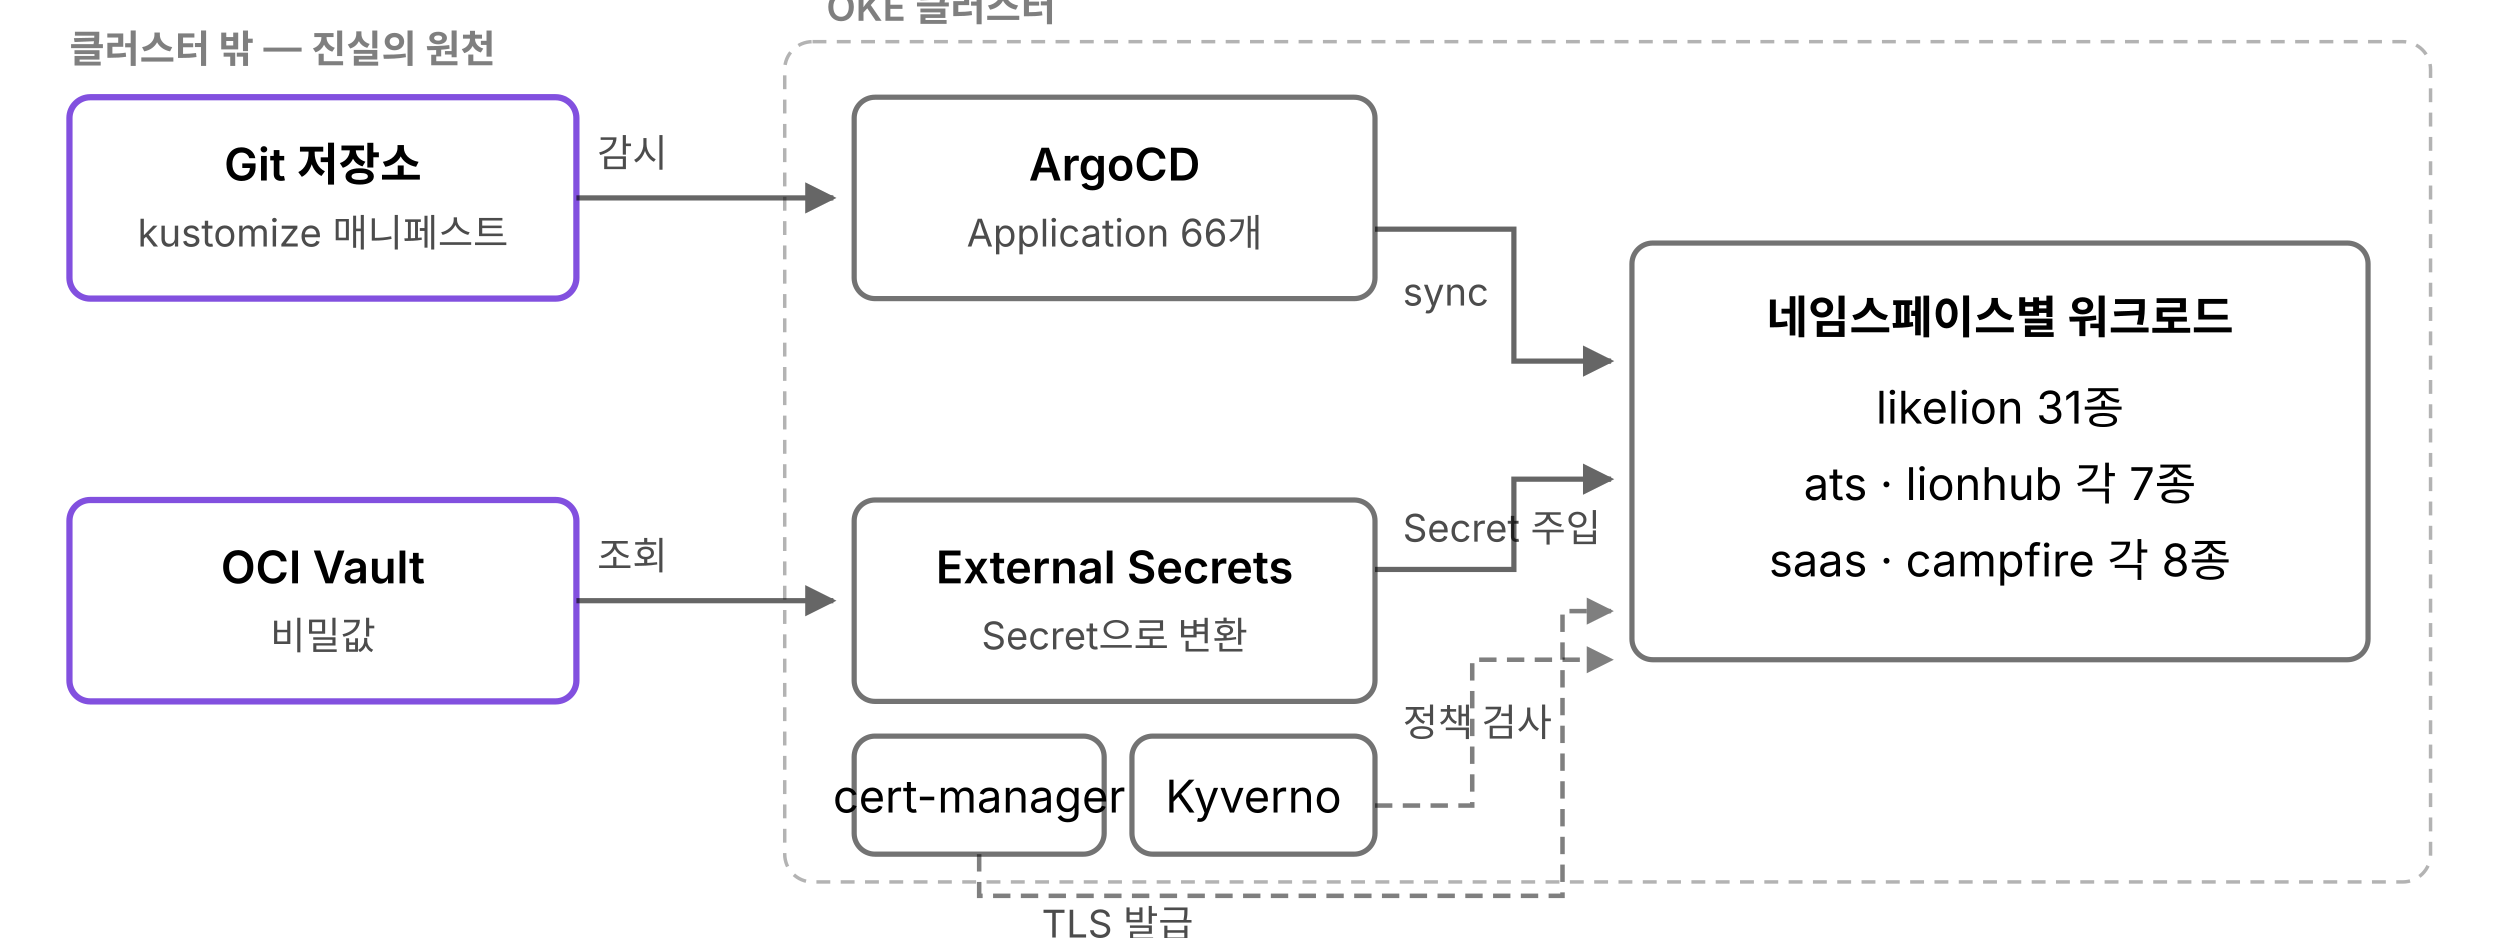
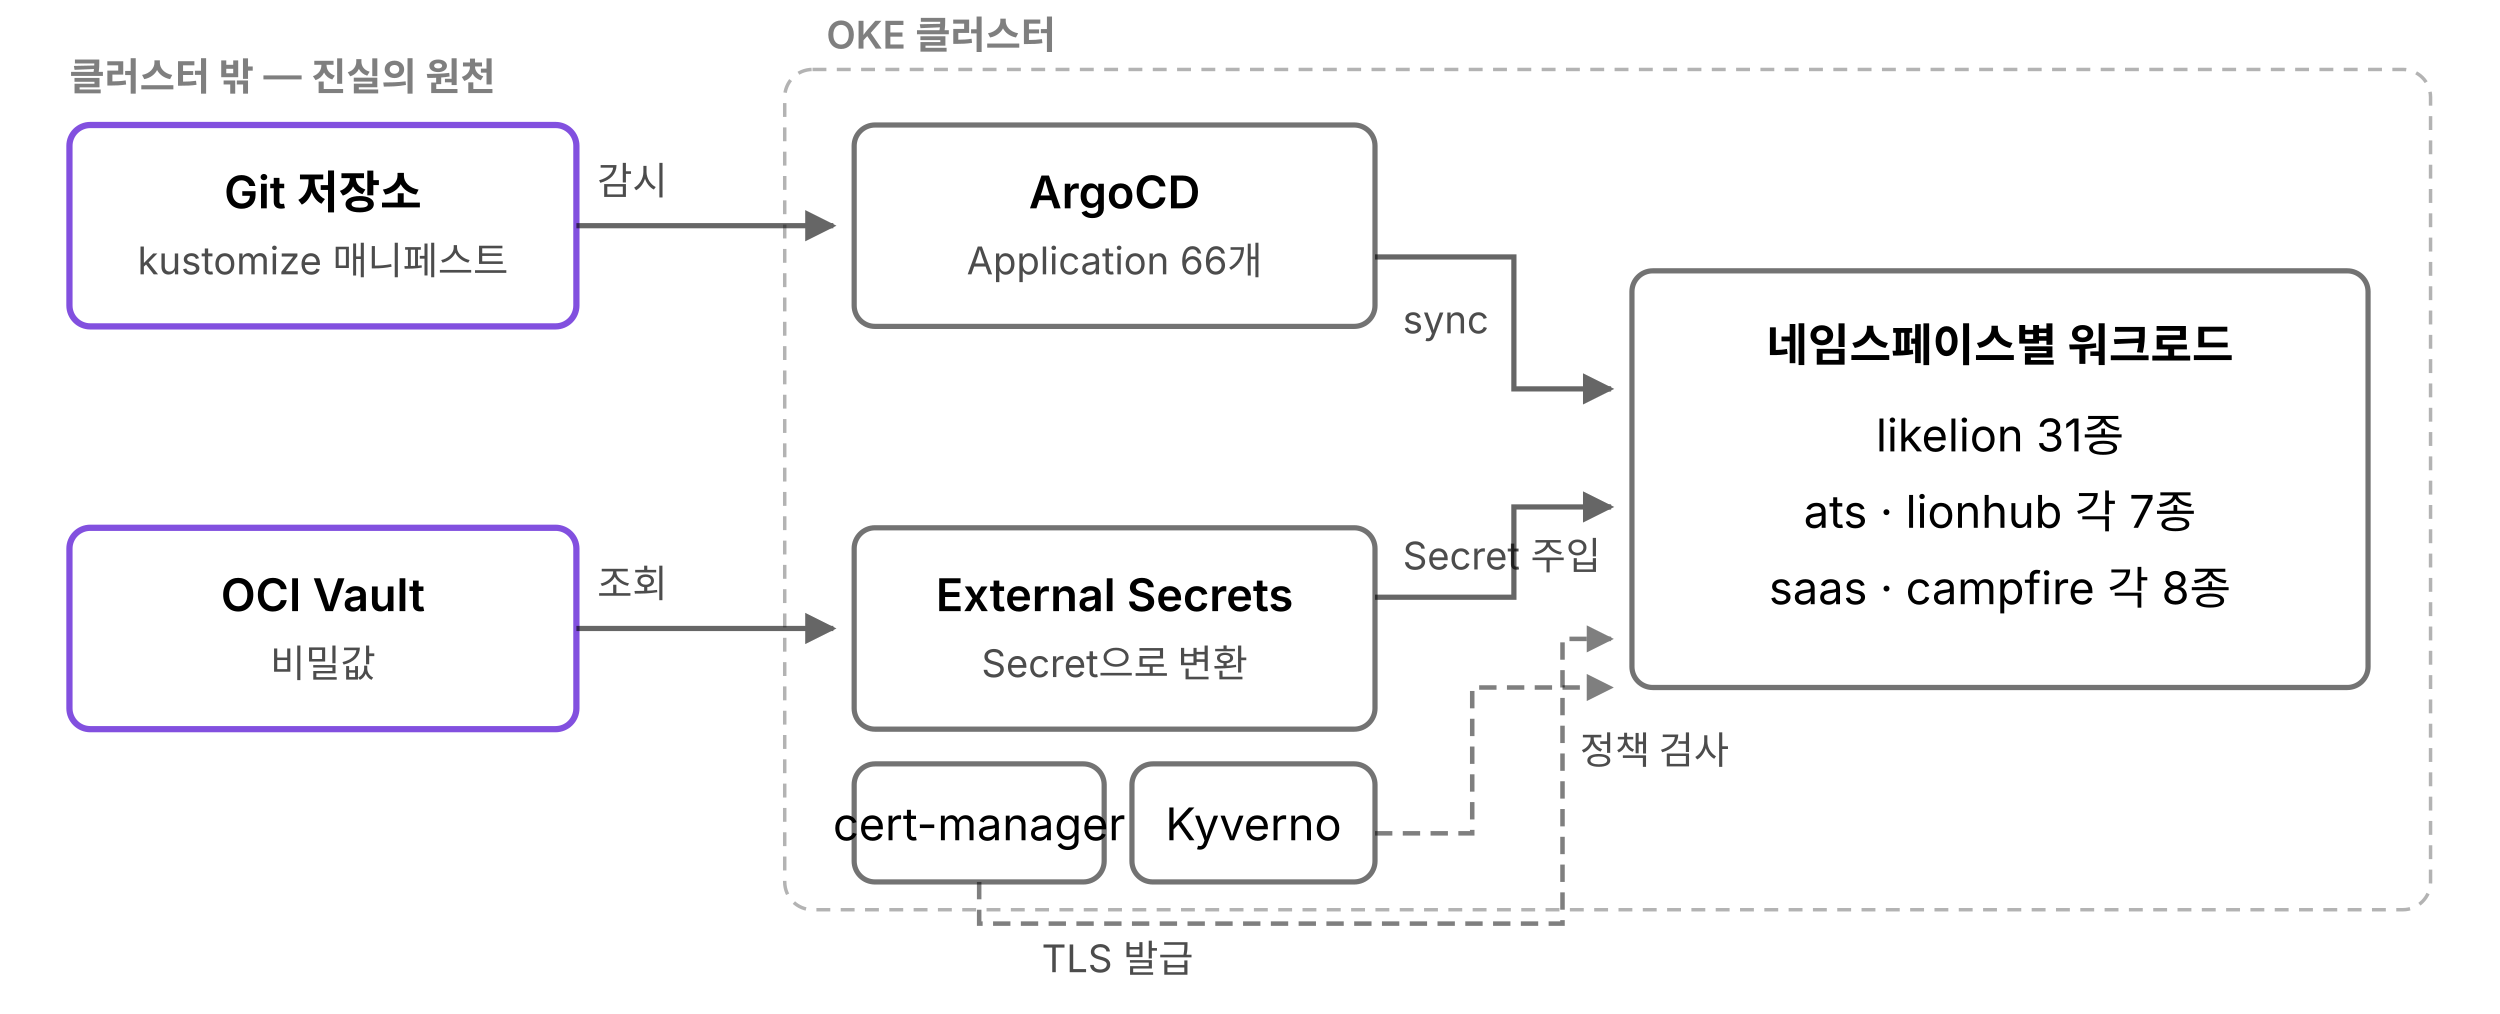
- <svg xmlns="http://www.w3.org/2000/svg" viewBox="0 0 720 270" role="img" aria-label="배포와 비밀값 파이프라인: Git 매니페스트를 ArgoCD가 클러스터에 반영하고, OCI Vault 비밀값을 External Secrets가 쿠버네티스 Secret으로 만들며, cert-manager와 Kyverno가 인증서와 정책을 담당한다">
+ <svg xmlns="http://www.w3.org/2000/svg" viewBox="0 -8 720 292" role="img" aria-label="배포와 비밀값 파이프라인: Git 매니페스트를 ArgoCD가 클러스터에 반영하고, OCI Vault 비밀값을 External Secrets가 쿠버네티스 Secret으로 만들며, cert-manager와 Kyverno가 인증서와 정책을 담당한다">
  <style>
    text { font-family: system-ui, -apple-system, sans-serif; fill: currentColor; }
    .name { font-size: 13px; font-weight: 600; }
    .plain { font-size: 13px; }
    .sub { font-size: 11px; opacity: .7; }
    .edge-lbl { font-size: 11px; opacity: .7; }
    .zone { fill: none; stroke: currentColor; stroke-width: 1; stroke-dasharray: 4 3; rx: 8; opacity: .3; }
    .zone-lbl { font-size: 11px; font-weight: 600; opacity: .5; }
    .box { fill: none; stroke: currentColor; stroke-width: 1.5; rx: 6; opacity: .55; }
    .box-src { fill: none; stroke: #8250df; stroke-width: 1.8; rx: 6; }
    .flow { stroke: currentColor; stroke-width: 1.5; fill: none; opacity: .6; }
    .flow-dot { stroke: currentColor; stroke-width: 1.3; fill: none; stroke-dasharray: 5 3; opacity: .5; }
  </style>
  <defs>
    <marker id="g-ah" viewBox="0 0 10 10" refX="9" refY="5" markerWidth="6" markerHeight="6" orient="auto">
      <path d="M0,0 L10,5 L0,10 z" fill="currentColor" />
    </marker>
  </defs>
  <text x="20" y="18" class="zone-lbl">클러스터 밖 — 진실의 원천</text>
  <rect x="20" y="28" width="146" height="58" class="box-src" />
  <text x="93" y="52" text-anchor="middle" class="name">Git 저장소</text>
  <text x="93" y="71" text-anchor="middle" class="sub">kustomize 매니페스트</text>
  <rect x="20" y="144" width="146" height="58" class="box-src" />
  <text x="93" y="168" text-anchor="middle" class="name">OCI Vault</text>
  <text x="93" y="187" text-anchor="middle" class="sub">비밀값</text>
  <rect x="226" y="12" width="474" height="242" class="zone" />
  <text x="238" y="6" class="zone-lbl">OKE 클러스터</text>
  <rect x="246" y="28" width="150" height="58" class="box" />
  <text x="321" y="52" text-anchor="middle" class="name">ArgoCD</text>
  <text x="321" y="71" text-anchor="middle" class="sub">Application 66개</text>
  <rect x="246" y="144" width="150" height="58" class="box" />
  <text x="321" y="168" text-anchor="middle" class="name">External Secrets</text>
  <text x="321" y="187" text-anchor="middle" class="sub">Secret으로 변환</text>
  <rect x="246" y="212" width="72" height="34" class="box" />
  <text x="282" y="234" text-anchor="middle" class="plain">cert-manager</text>
  <rect x="326" y="212" width="70" height="34" class="box" />
  <text x="361" y="234" text-anchor="middle" class="plain">Kyverno</text>
  <rect x="470" y="70" width="212" height="120" class="box" />
  <text x="576" y="96" text-anchor="middle" class="name">네임스페이스별 워크로드</text>
  <text x="576" y="122" text-anchor="middle" class="plain">likelion 31종</text>
  <text x="576" y="144" text-anchor="middle" class="plain">ats · lionhub 각 7종</text>
  <text x="576" y="166" text-anchor="middle" class="plain">saas · campfire 각 8종</text>
  <path d="M166,57 L240,57" class="flow" marker-end="url(#g-ah)" />
  <path d="M396,66 L436,66 L436,104 L464,104" class="flow" marker-end="url(#g-ah)" />
  <path d="M166,173 L240,173" class="flow" marker-end="url(#g-ah)" />
  <path d="M396,164 L436,164 L436,138 L464,138" class="flow" marker-end="url(#g-ah)" />
  <path d="M282,246 L282,258 L450,258 L450,176 L464,176" class="flow-dot" marker-end="url(#g-ah)" />
  <path d="M396,232 L424,232 L424,190 L464,190" class="flow-dot" marker-end="url(#g-ah)" />
  <text x="172" y="48" class="edge-lbl">감시</text>
  <text x="172" y="164" class="edge-lbl">조회</text>
  <text x="404" y="88" class="edge-lbl">sync</text>
  <text x="404" y="156" class="edge-lbl">Secret 주입</text>
-   <text x="300" y="270" class="edge-lbl">TLS 발급</text>
-   <text x="404" y="212" class="edge-lbl">정책 검사</text>
+   <text x="300" y="272" class="edge-lbl">TLS 발급</text>
+   <text x="455" y="212" class="edge-lbl">정책 검사</text>
</svg>
